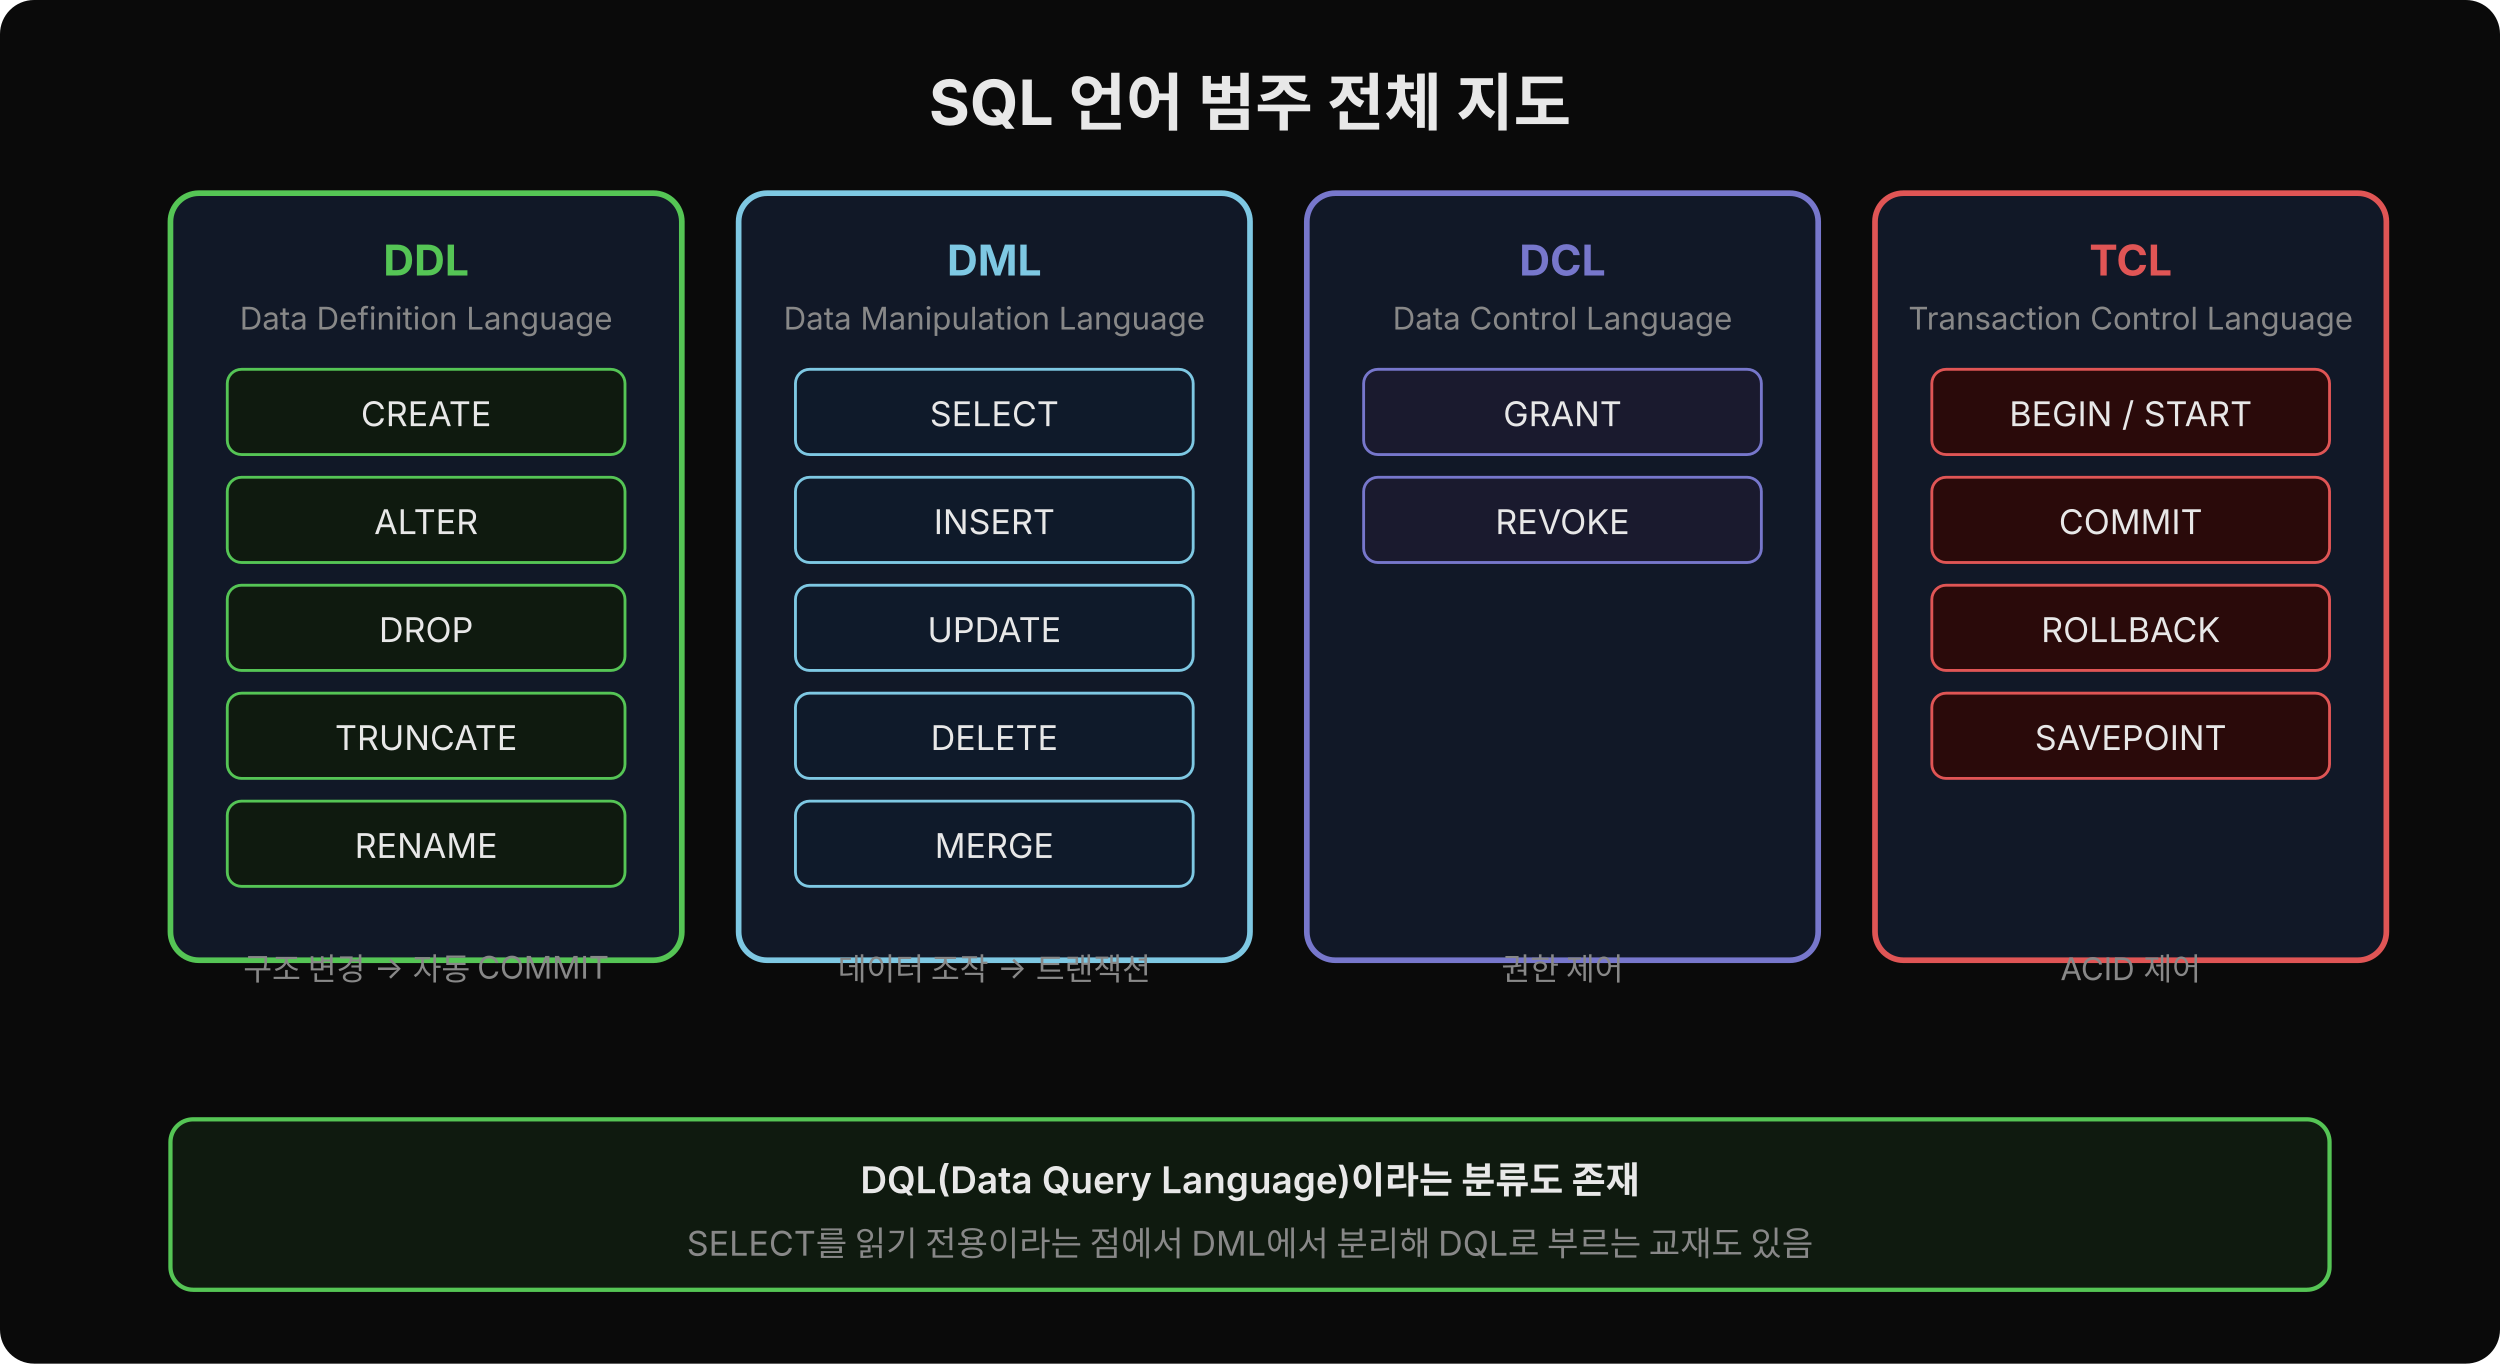
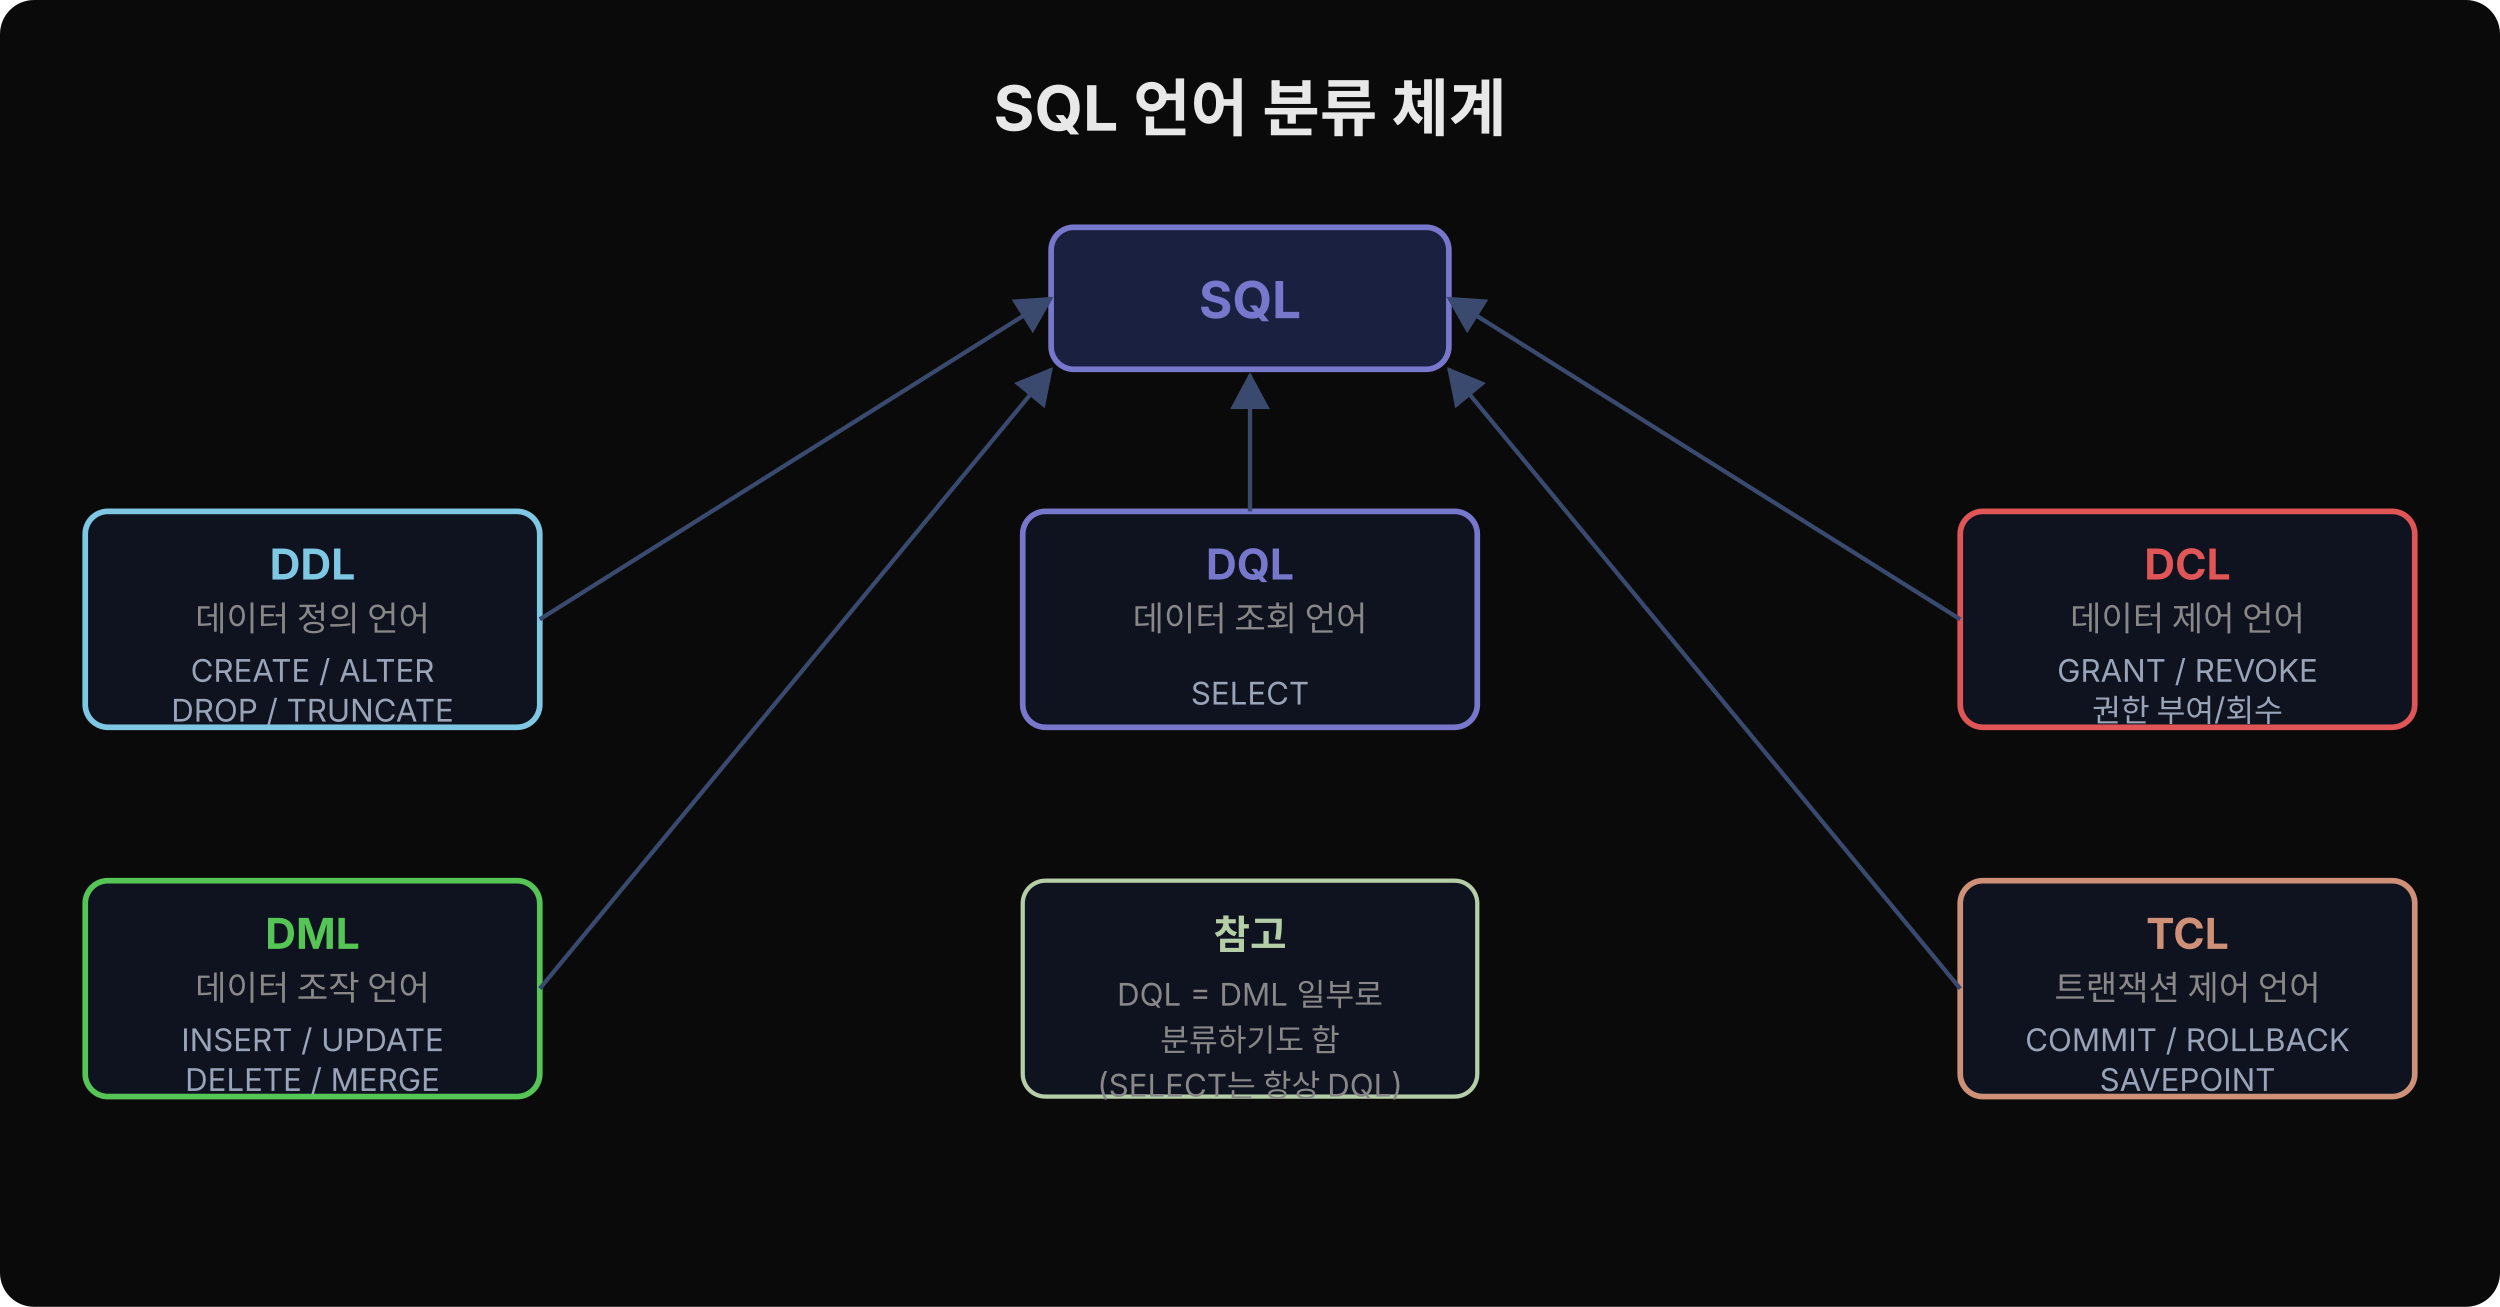
- <svg xmlns="http://www.w3.org/2000/svg" width="880" height="480" viewBox="0 0 880 480">
-   <rect width="880" height="480" fill="#0a0a0a" rx="12" />
-   <text x="440" y="44" font-family="'Wanted Sans Variable','Wanted Sans',-apple-system,sans-serif" font-size="22" font-weight="700" fill="#e8e8e8" text-anchor="middle">SQL 언어 범주 전체 지도</text>
-   <rect x="60" y="68" width="180" height="270" rx="10" fill="#111827" stroke="#55c555" stroke-width="2" />
-   <text x="150" y="97" font-family="'Wanted Sans Variable','Wanted Sans',-apple-system,sans-serif" font-size="15" font-weight="700" fill="#55c555" text-anchor="middle">DDL</text>
-   <text x="150" y="116" font-family="'Wanted Sans Variable','Wanted Sans',-apple-system,sans-serif" font-size="11" fill="#888" text-anchor="middle">Data Definition Language</text>
-   <rect x="80" y="130" width="140" height="30" rx="5" fill="#0f1a0f" stroke="#55c555" stroke-width="1" />
-   <text x="150" y="150" font-family="'Wanted Sans Variable','Wanted Sans',-apple-system,sans-serif" font-size="12" fill="#e8e8e8" text-anchor="middle">CREATE</text>
-   <rect x="80" y="168" width="140" height="30" rx="5" fill="#0f1a0f" stroke="#55c555" stroke-width="1" />
-   <text x="150" y="188" font-family="'Wanted Sans Variable','Wanted Sans',-apple-system,sans-serif" font-size="12" fill="#e8e8e8" text-anchor="middle">ALTER</text>
-   <rect x="80" y="206" width="140" height="30" rx="5" fill="#0f1a0f" stroke="#55c555" stroke-width="1" />
-   <text x="150" y="226" font-family="'Wanted Sans Variable','Wanted Sans',-apple-system,sans-serif" font-size="12" fill="#e8e8e8" text-anchor="middle">DROP</text>
-   <rect x="80" y="244" width="140" height="30" rx="5" fill="#0f1a0f" stroke="#55c555" stroke-width="1" />
-   <text x="150" y="264" font-family="'Wanted Sans Variable','Wanted Sans',-apple-system,sans-serif" font-size="12" fill="#e8e8e8" text-anchor="middle">TRUNCATE</text>
-   <rect x="80" y="282" width="140" height="30" rx="5" fill="#0f1a0f" stroke="#55c555" stroke-width="1" />
-   <text x="150" y="302" font-family="'Wanted Sans Variable','Wanted Sans',-apple-system,sans-serif" font-size="12" fill="#e8e8e8" text-anchor="middle">RENAME</text>
-   <text x="150" y="345" font-family="'Wanted Sans Variable','Wanted Sans',-apple-system,sans-serif" font-size="11" fill="#888" text-anchor="middle">구조 변경 → 자동 COMMIT</text>
-   <rect x="260" y="68" width="180" height="270" rx="10" fill="#111827" stroke="#7ec8e3" stroke-width="2" />
-   <text x="350" y="97" font-family="'Wanted Sans Variable','Wanted Sans',-apple-system,sans-serif" font-size="15" font-weight="700" fill="#7ec8e3" text-anchor="middle">DML</text>
-   <text x="350" y="116" font-family="'Wanted Sans Variable','Wanted Sans',-apple-system,sans-serif" font-size="11" fill="#888" text-anchor="middle">Data Manipulation Language</text>
-   <rect x="280" y="130" width="140" height="30" rx="5" fill="#0f1a2a" stroke="#7ec8e3" stroke-width="1" />
-   <text x="350" y="150" font-family="'Wanted Sans Variable','Wanted Sans',-apple-system,sans-serif" font-size="12" fill="#e8e8e8" text-anchor="middle">SELECT</text>
-   <rect x="280" y="168" width="140" height="30" rx="5" fill="#0f1a2a" stroke="#7ec8e3" stroke-width="1" />
-   <text x="350" y="188" font-family="'Wanted Sans Variable','Wanted Sans',-apple-system,sans-serif" font-size="12" fill="#e8e8e8" text-anchor="middle">INSERT</text>
-   <rect x="280" y="206" width="140" height="30" rx="5" fill="#0f1a2a" stroke="#7ec8e3" stroke-width="1" />
-   <text x="350" y="226" font-family="'Wanted Sans Variable','Wanted Sans',-apple-system,sans-serif" font-size="12" fill="#e8e8e8" text-anchor="middle">UPDATE</text>
-   <rect x="280" y="244" width="140" height="30" rx="5" fill="#0f1a2a" stroke="#7ec8e3" stroke-width="1" />
-   <text x="350" y="264" font-family="'Wanted Sans Variable','Wanted Sans',-apple-system,sans-serif" font-size="12" fill="#e8e8e8" text-anchor="middle">DELETE</text>
-   <rect x="280" y="282" width="140" height="30" rx="5" fill="#0f1a2a" stroke="#7ec8e3" stroke-width="1" />
-   <text x="350" y="302" font-family="'Wanted Sans Variable','Wanted Sans',-apple-system,sans-serif" font-size="12" fill="#e8e8e8" text-anchor="middle">MERGE</text>
-   <text x="350" y="345" font-family="'Wanted Sans Variable','Wanted Sans',-apple-system,sans-serif" font-size="11" fill="#888" text-anchor="middle">데이터 조작 → 트랜잭션</text>
-   <rect x="460" y="68" width="180" height="270" rx="10" fill="#111827" stroke="#7777cc" stroke-width="2" />
-   <text x="550" y="97" font-family="'Wanted Sans Variable','Wanted Sans',-apple-system,sans-serif" font-size="15" font-weight="700" fill="#7777cc" text-anchor="middle">DCL</text>
-   <text x="550" y="116" font-family="'Wanted Sans Variable','Wanted Sans',-apple-system,sans-serif" font-size="11" fill="#888" text-anchor="middle">Data Control Language</text>
-   <rect x="480" y="130" width="140" height="30" rx="5" fill="#1a1a2e" stroke="#7777cc" stroke-width="1" />
-   <text x="550" y="150" font-family="'Wanted Sans Variable','Wanted Sans',-apple-system,sans-serif" font-size="12" fill="#e8e8e8" text-anchor="middle">GRANT</text>
-   <rect x="480" y="168" width="140" height="30" rx="5" fill="#1a1a2e" stroke="#7777cc" stroke-width="1" />
-   <text x="550" y="188" font-family="'Wanted Sans Variable','Wanted Sans',-apple-system,sans-serif" font-size="12" fill="#e8e8e8" text-anchor="middle">REVOKE</text>
-   <text x="550" y="345" font-family="'Wanted Sans Variable','Wanted Sans',-apple-system,sans-serif" font-size="11" fill="#888" text-anchor="middle">권한 제어</text>
-   <rect x="660" y="68" width="180" height="270" rx="10" fill="#111827" stroke="#e05555" stroke-width="2" />
-   <text x="750" y="97" font-family="'Wanted Sans Variable','Wanted Sans',-apple-system,sans-serif" font-size="15" font-weight="700" fill="#e05555" text-anchor="middle">TCL</text>
-   <text x="750" y="116" font-family="'Wanted Sans Variable','Wanted Sans',-apple-system,sans-serif" font-size="11" fill="#888" text-anchor="middle">Transaction Control Language</text>
-   <rect x="680" y="130" width="140" height="30" rx="5" fill="#2a0a0a" stroke="#e05555" stroke-width="1" />
-   <text x="750" y="150" font-family="'Wanted Sans Variable','Wanted Sans',-apple-system,sans-serif" font-size="12" fill="#e8e8e8" text-anchor="middle">BEGIN / START</text>
-   <rect x="680" y="168" width="140" height="30" rx="5" fill="#2a0a0a" stroke="#e05555" stroke-width="1" />
-   <text x="750" y="188" font-family="'Wanted Sans Variable','Wanted Sans',-apple-system,sans-serif" font-size="12" fill="#e8e8e8" text-anchor="middle">COMMIT</text>
-   <rect x="680" y="206" width="140" height="30" rx="5" fill="#2a0a0a" stroke="#e05555" stroke-width="1" />
-   <text x="750" y="226" font-family="'Wanted Sans Variable','Wanted Sans',-apple-system,sans-serif" font-size="12" fill="#e8e8e8" text-anchor="middle">ROLLBACK</text>
-   <rect x="680" y="244" width="140" height="30" rx="5" fill="#2a0a0a" stroke="#e05555" stroke-width="1" />
-   <text x="750" y="264" font-family="'Wanted Sans Variable','Wanted Sans',-apple-system,sans-serif" font-size="12" fill="#e8e8e8" text-anchor="middle">SAVEPOINT</text>
-   <text x="750" y="345" font-family="'Wanted Sans Variable','Wanted Sans',-apple-system,sans-serif" font-size="11" fill="#888" text-anchor="middle">ACID 제어</text>
-   <rect x="60" y="394" width="760" height="60" rx="8" fill="#0f1a0f" stroke="#55c555" stroke-width="1.5" />
-   <text x="440" y="420" font-family="'Wanted Sans Variable','Wanted Sans',-apple-system,sans-serif" font-size="13" fill="#e8e8e8" text-anchor="middle" font-weight="600">DQL(Data Query Language)이라는 분류도 존재</text>
-   <text x="440" y="442" font-family="'Wanted Sans Variable','Wanted Sans',-apple-system,sans-serif" font-size="12" fill="#888" text-anchor="middle">SELECT를 읽기 전용이라는 점에서 DML에서 분리해 DQL로 부르는 교재도 있음</text>
+ <svg xmlns="http://www.w3.org/2000/svg" width="880" viewBox="0 0 880 460" font-family="'Wanted Sans Variable','Wanted Sans',-apple-system,sans-serif">
+   <rect width="880" height="460" fill="#0a0a0a" rx="12" />
+   <text x="440" y="46" text-anchor="middle" font-size="22" font-weight="700" fill="#e8e8e8">SQL 언어 분류 체계</text>
+   <rect x="370" y="80" width="140" height="50" fill="#192040" stroke="#7777cc" stroke-width="2" rx="8" />
+   <text x="440" y="112" text-anchor="middle" font-size="18" font-weight="700" fill="#7777cc">SQL</text>
+   <defs>
+     <marker id="aCenter" viewBox="0 0 14 14" refX="12" refY="7" markerUnits="userSpaceOnUse" markerWidth="14" markerHeight="14" orient="auto">
+       <path d="M 0 0 L 13 7 L 0 14 z" fill="#3a4a6e" />
+     </marker>
+   </defs>
+   <rect x="30" y="180" width="160" height="76" fill="#0f1320" stroke="#7ec8e3" stroke-width="2" rx="8" />
+   <text x="110" y="204" text-anchor="middle" font-size="15" font-weight="700" fill="#7ec8e3">DDL</text>
+   <text x="110" y="222" text-anchor="middle" font-size="12" fill="#888">데이터 정의 언어</text>
+   <text x="110" y="240" text-anchor="middle" font-size="11" fill="#9aa4b8">CREATE / ALTER</text>
+   <text x="110" y="254" text-anchor="middle" font-size="11" fill="#9aa4b8">DROP / TRUNCATE</text>
+   <path d="M 190 218 L 370 105" stroke="#3a4a6e" stroke-width="1.5" fill="none" marker-end="url(#aCenter)" />
+   <rect x="30" y="310" width="160" height="76" fill="#0f1320" stroke="#55c555" stroke-width="2" rx="8" />
+   <text x="110" y="334" text-anchor="middle" font-size="15" font-weight="700" fill="#55c555">DML</text>
+   <text x="110" y="352" text-anchor="middle" font-size="12" fill="#888">데이터 조작 언어</text>
+   <text x="110" y="370" text-anchor="middle" font-size="11" fill="#9aa4b8">INSERT / UPDATE</text>
+   <text x="110" y="384" text-anchor="middle" font-size="11" fill="#9aa4b8">DELETE / MERGE</text>
+   <path d="M 190 348 L 370 130" stroke="#3a4a6e" stroke-width="1.5" fill="none" marker-end="url(#aCenter)" />
+   <rect x="360" y="180" width="160" height="76" fill="#0f1320" stroke="#7777cc" stroke-width="2" rx="8" />
+   <text x="440" y="204" text-anchor="middle" font-size="15" font-weight="700" fill="#7777cc">DQL</text>
+   <text x="440" y="222" text-anchor="middle" font-size="12" fill="#888">데이터 조회 언어</text>
+   <text x="440" y="248" text-anchor="middle" font-size="11" fill="#9aa4b8">SELECT</text>
+   <line x1="440" y1="180" x2="440" y2="132" stroke="#3a4a6e" stroke-width="1.5" marker-end="url(#aCenter)" />
+   <rect x="690" y="180" width="160" height="76" fill="#0f1320" stroke="#e05555" stroke-width="2" rx="8" />
+   <text x="770" y="204" text-anchor="middle" font-size="15" font-weight="700" fill="#e05555">DCL</text>
+   <text x="770" y="222" text-anchor="middle" font-size="12" fill="#888">데이터 제어 언어</text>
+   <text x="770" y="240" text-anchor="middle" font-size="11" fill="#9aa4b8">GRANT / REVOKE</text>
+   <text x="770" y="254" text-anchor="middle" font-size="11" fill="#9aa4b8">권한 부여/회수</text>
+   <path d="M 690 218 L 510 105" stroke="#3a4a6e" stroke-width="1.5" fill="none" marker-end="url(#aCenter)" />
+   <rect x="690" y="310" width="160" height="76" fill="#0f1320" stroke="#ce9178" stroke-width="2" rx="8" />
+   <text x="770" y="334" text-anchor="middle" font-size="15" font-weight="700" fill="#ce9178">TCL</text>
+   <text x="770" y="352" text-anchor="middle" font-size="12" fill="#888">트랜잭션 제어 언어</text>
+   <text x="770" y="370" text-anchor="middle" font-size="11" fill="#9aa4b8">COMMIT / ROLLBACK</text>
+   <text x="770" y="384" text-anchor="middle" font-size="11" fill="#9aa4b8">SAVEPOINT</text>
+   <path d="M 690 348 L 510 130" stroke="#3a4a6e" stroke-width="1.5" fill="none" marker-end="url(#aCenter)" />
+   <rect x="360" y="310" width="160" height="76" fill="#0f1320" stroke="#b5cea8" stroke-width="1.5" rx="8" />
+   <text x="440" y="334" text-anchor="middle" font-size="14" font-weight="600" fill="#b5cea8">참고</text>
+   <text x="440" y="354" text-anchor="middle" font-size="11" fill="#888">DQL = DML 일부로</text>
+   <text x="440" y="370" text-anchor="middle" font-size="11" fill="#888">분류하기도 함</text>
+   <text x="440" y="386" text-anchor="middle" font-size="11" fill="#888">(SELECT는 항상 DQL)</text>
</svg>
